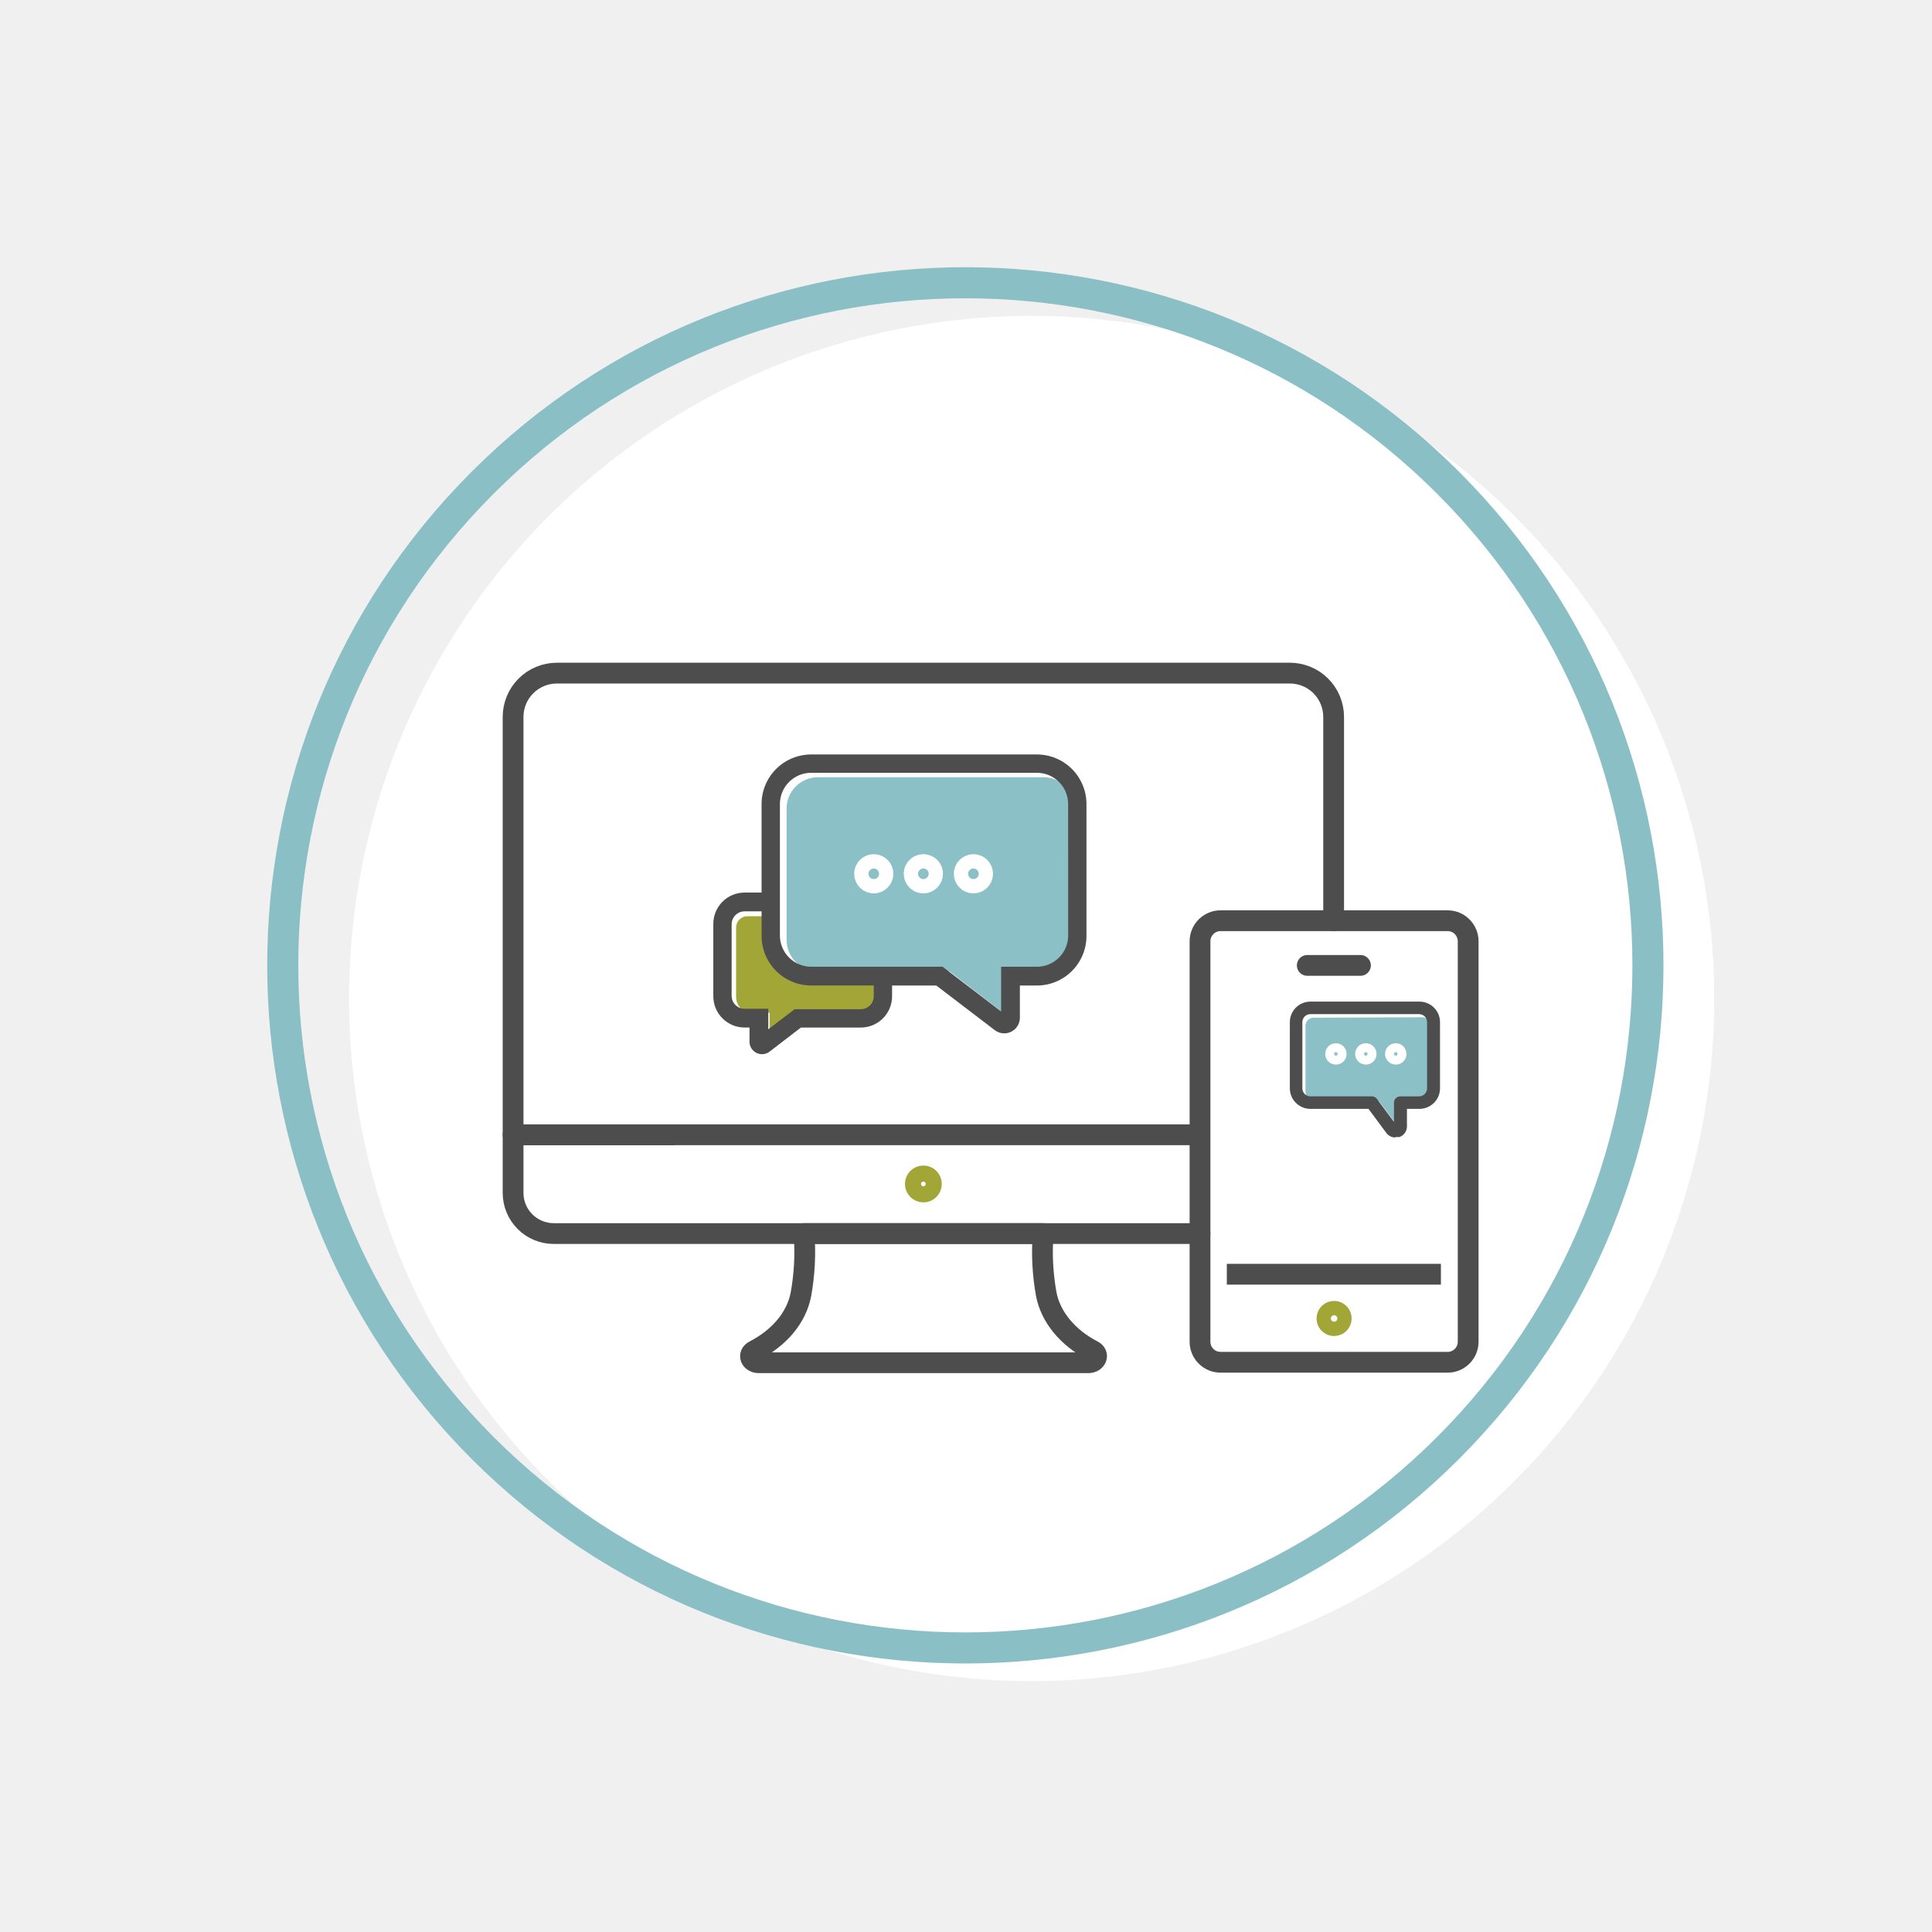
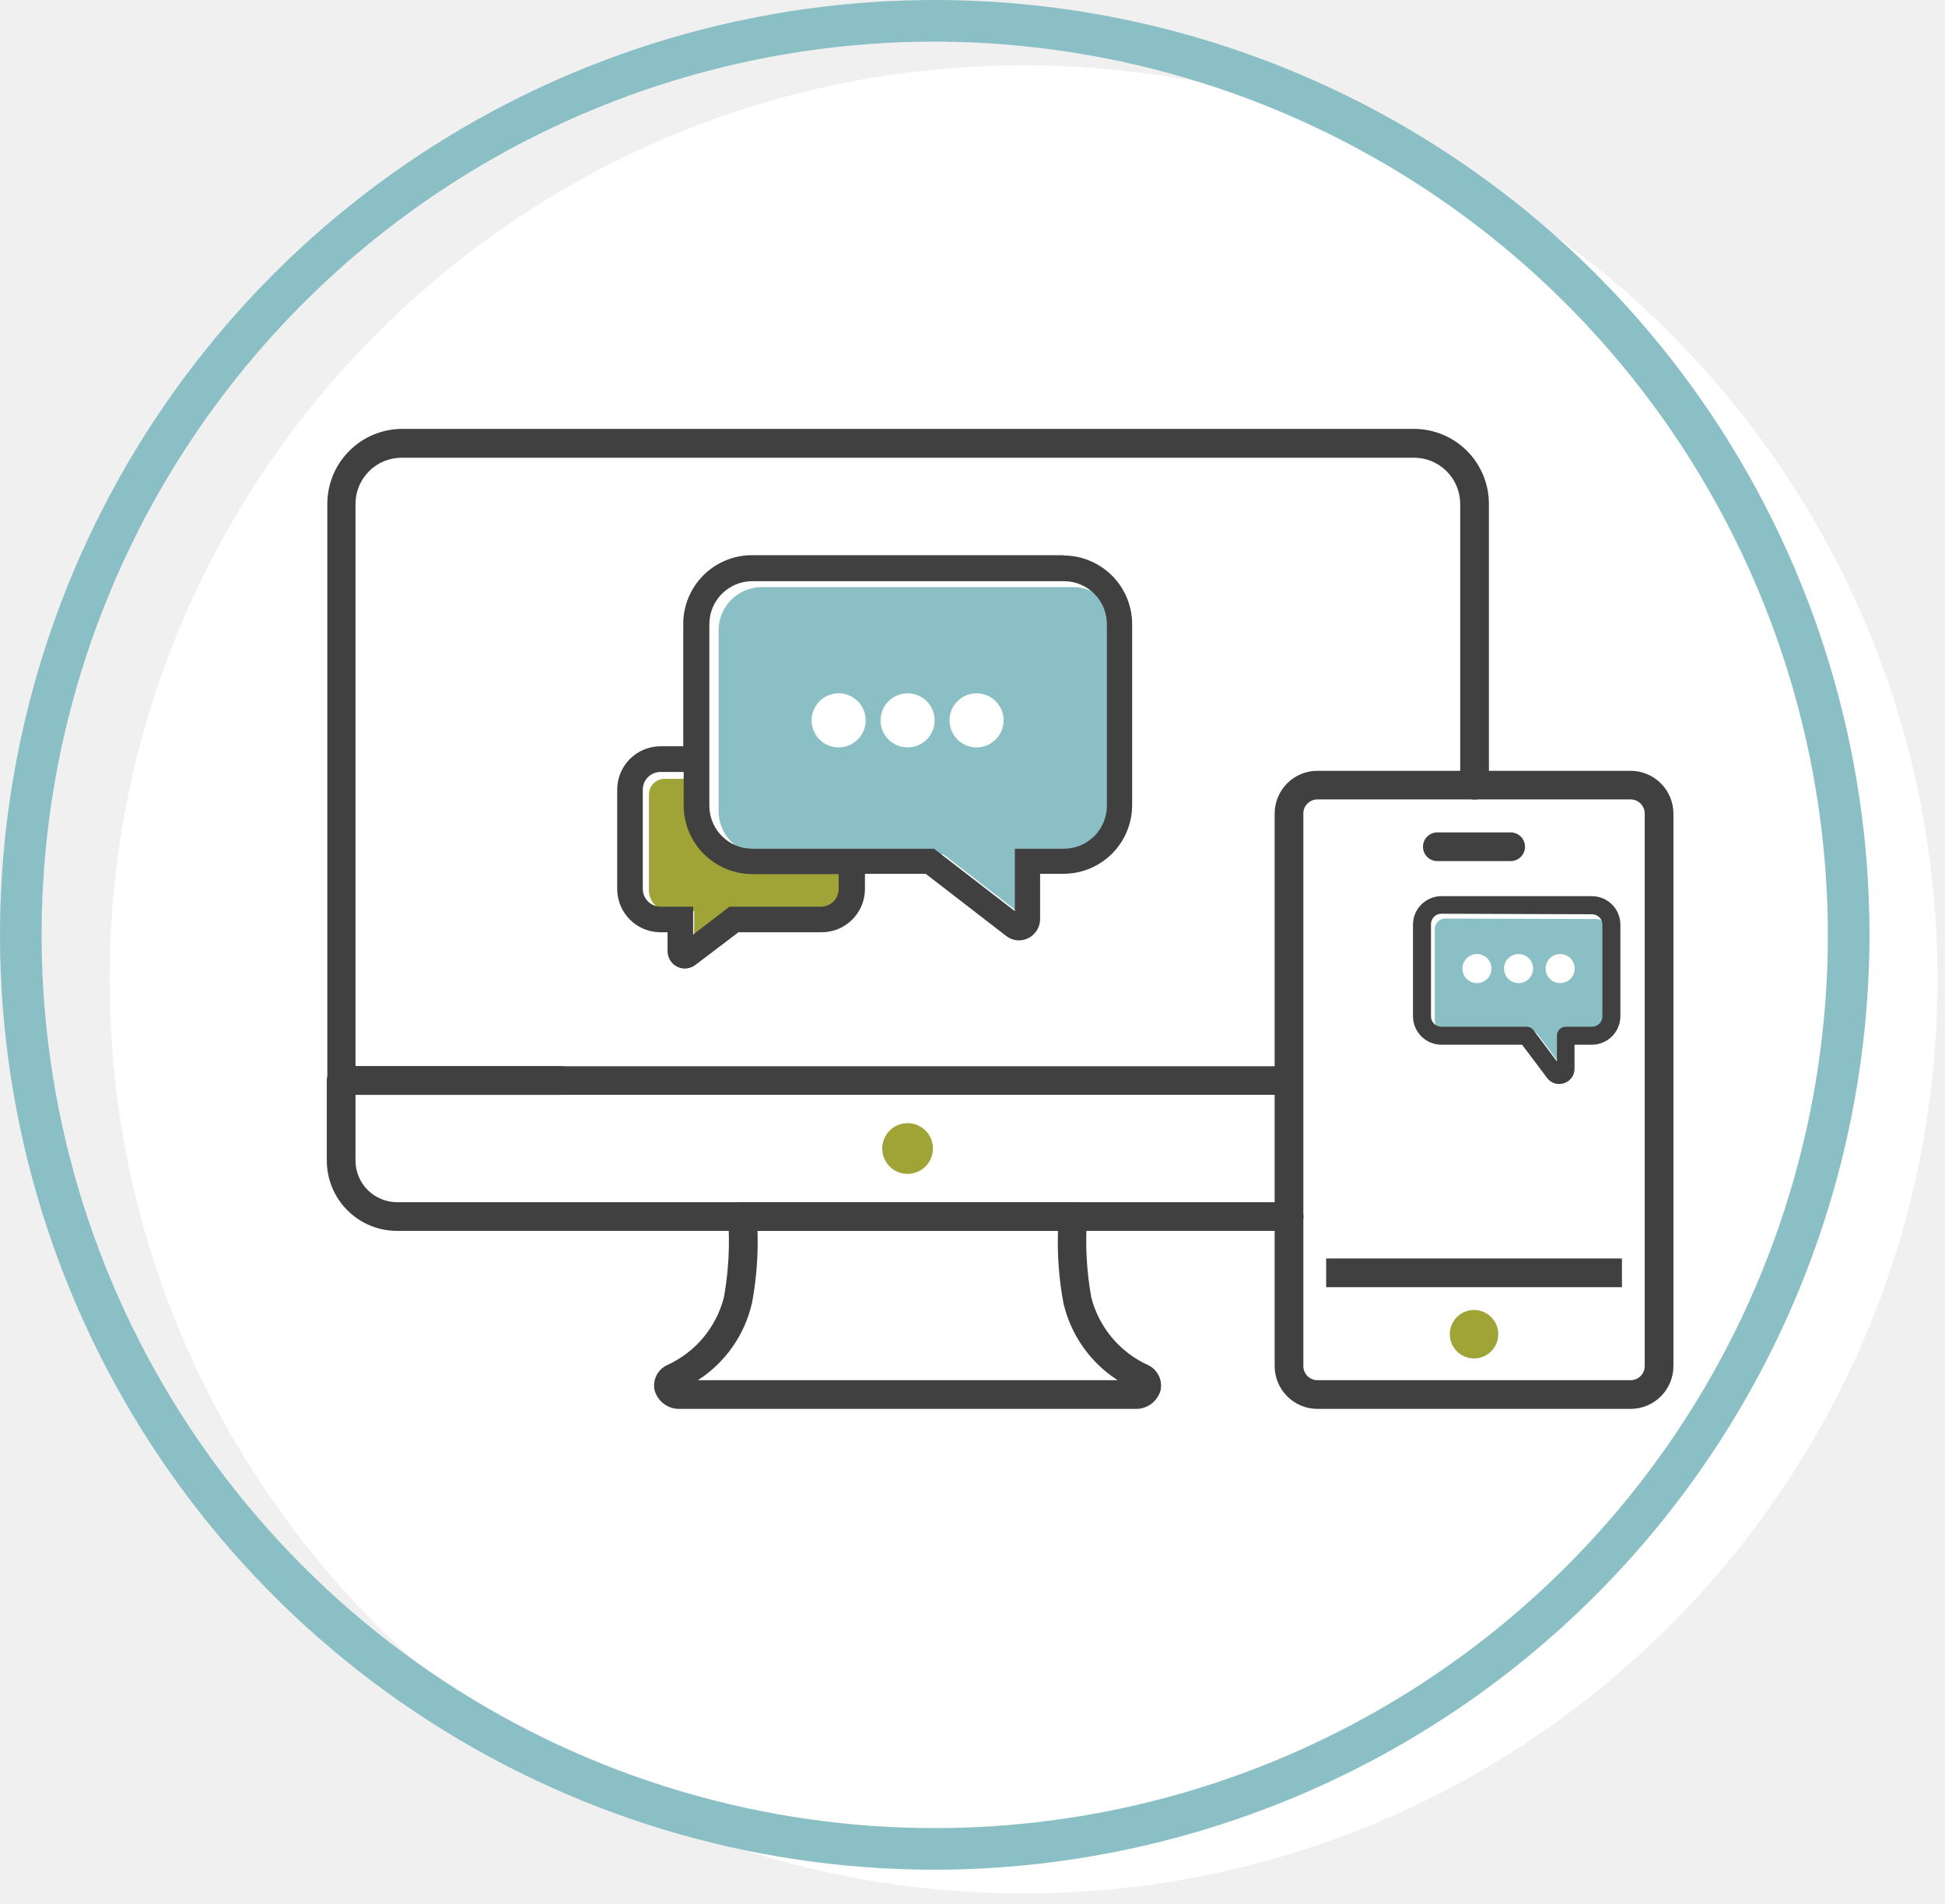
- <svg xmlns="http://www.w3.org/2000/svg" width="332" height="332" viewBox="0 0 332 332" fill="none">
-   <path d="M294.582 171.587C294.582 194.787 287.702 217.466 274.813 236.756C261.924 256.046 243.605 271.08 222.171 279.958C200.737 288.836 177.152 291.159 154.398 286.633C131.644 282.107 110.743 270.936 94.338 254.531C77.934 238.126 66.762 217.225 62.236 194.471C57.71 171.717 60.033 148.132 68.911 126.698C77.789 105.265 92.824 86.945 112.114 74.056C131.403 61.167 154.082 54.287 177.282 54.287C208.392 54.287 238.228 66.646 260.226 88.644C282.224 110.642 294.582 140.477 294.582 171.587" fill="white" />
-   <path d="M248.831 248.831C294.639 203.022 294.639 128.752 248.831 82.944C203.022 37.135 128.752 37.135 82.944 82.944C37.135 128.752 37.135 203.022 82.944 248.831C128.752 294.639 203.022 294.639 248.831 248.831Z" stroke="#8ABFC6" stroke-width="5.34" stroke-miterlimit="10" />
-   <path d="M133.176 162.212V157.45H128.414C127.905 157.45 127.416 157.653 127.056 158.013C126.696 158.373 126.494 158.861 126.494 159.37V171.35C126.494 171.703 126.563 172.053 126.699 172.379C126.834 172.705 127.032 173.001 127.281 173.251C127.531 173.501 127.827 173.699 128.153 173.834C128.479 173.969 128.829 174.038 129.182 174.038H132.254V177.878L137.246 174.038H148.459C149.172 174.038 149.856 173.755 150.36 173.251C150.864 172.747 151.147 172.063 151.147 171.35V166.82H137.784C136.562 166.82 135.39 166.335 134.526 165.471C133.661 164.606 133.176 163.434 133.176 162.212" fill="#A2A637" />
-   <path d="M184.71 161.597C184.71 163.023 184.144 164.39 183.135 165.399C182.127 166.407 180.76 166.973 179.334 166.973H173.19V174.653L163.128 166.897H140.549C139.843 166.897 139.144 166.758 138.491 166.488C137.839 166.218 137.246 165.822 136.747 165.322C136.248 164.823 135.852 164.23 135.582 163.578C135.312 162.926 135.173 162.226 135.173 161.52V138.941C135.173 137.515 135.739 136.148 136.748 135.14C137.756 134.132 139.123 133.565 140.549 133.565H179.333C180.759 133.565 182.126 134.132 183.134 135.14C184.143 136.148 184.709 137.515 184.709 138.941L184.71 161.597Z" fill="#8BC0C6" />
-   <path d="M225.72 174.884C225.353 174.884 225.002 175.03 224.743 175.289C224.484 175.548 224.338 175.9 224.338 176.266V187.633C224.338 188 224.484 188.351 224.743 188.61C225.002 188.87 225.353 189.015 225.72 189.015H236.32C236.487 189.021 236.65 189.066 236.797 189.146C236.944 189.226 237.07 189.339 237.165 189.476L240.083 193.393V190.093C240.083 189.808 240.196 189.535 240.398 189.333C240.599 189.132 240.873 189.018 241.158 189.018H244.384C244.751 189.018 245.102 188.873 245.361 188.614C245.62 188.354 245.766 188.003 245.766 187.636V176.189C245.766 176.008 245.73 175.828 245.661 175.66C245.591 175.493 245.49 175.34 245.361 175.212C245.233 175.084 245.081 174.982 244.913 174.912C244.745 174.843 244.565 174.807 244.384 174.807L225.72 174.884Z" fill="#8BC0C6" />
-   <path d="M239.775 195.466C239.477 195.466 239.183 195.397 238.916 195.264C238.65 195.13 238.418 194.937 238.239 194.698L235.167 190.551H225.183C224.246 190.551 223.348 190.179 222.685 189.517C222.023 188.855 221.65 187.956 221.65 187.019V175.652C221.65 174.715 222.022 173.817 222.685 173.154C223.347 172.492 224.246 172.119 225.183 172.119H243.922C244.859 172.119 245.758 172.492 246.42 173.154C247.083 173.817 247.455 174.715 247.455 175.652V187.019C247.455 187.956 247.083 188.855 246.42 189.518C245.758 190.18 244.859 190.552 243.922 190.552H241.772V193.552C241.777 193.958 241.653 194.355 241.419 194.686C241.184 195.017 240.851 195.266 240.466 195.395H239.85L239.775 195.466ZM225.183 174.269C225.002 174.269 224.822 174.305 224.654 174.374C224.486 174.444 224.334 174.546 224.206 174.674C224.077 174.802 223.976 174.955 223.906 175.122C223.837 175.29 223.801 175.47 223.801 175.651V187.019C223.801 187.201 223.837 187.38 223.906 187.548C223.976 187.716 224.077 187.868 224.206 187.997C224.334 188.125 224.486 188.227 224.654 188.296C224.822 188.366 225.002 188.401 225.183 188.401H235.783C235.95 188.407 236.113 188.452 236.26 188.532C236.407 188.612 236.533 188.725 236.628 188.862L239.546 192.779V189.479C239.546 189.194 239.659 188.921 239.861 188.719C240.062 188.518 240.336 188.404 240.621 188.404H243.85C244.032 188.404 244.211 188.369 244.379 188.299C244.547 188.23 244.699 188.128 244.827 188C244.956 187.871 245.057 187.719 245.127 187.551C245.196 187.383 245.232 187.204 245.232 187.022V175.652C245.232 175.471 245.196 175.291 245.127 175.123C245.058 174.955 244.956 174.803 244.828 174.674C244.699 174.546 244.547 174.444 244.379 174.375C244.211 174.305 244.032 174.269 243.85 174.269H225.183Z" fill="#4D4D4D" />
-   <path d="M158.674 211.979H179.257C178.991 215.47 179.171 218.98 179.795 222.424C180.563 226.341 183.481 229.874 187.782 232.101C189.011 232.715 188.396 234.175 187.014 234.175H130.414C128.955 234.175 128.414 232.716 129.646 232.101C133.946 229.874 136.865 226.418 137.633 222.424C138.257 218.98 138.437 215.47 138.171 211.979H158.674Z" stroke="#4D4D4D" stroke-width="3.571" stroke-linecap="round" stroke-linejoin="round" />
-   <path d="M158.673 204.835C159.436 204.835 160.055 204.217 160.055 203.453C160.055 202.69 159.436 202.071 158.673 202.071C157.91 202.071 157.291 202.69 157.291 203.453C157.291 204.217 157.91 204.835 158.673 204.835Z" stroke="#A2A637" stroke-width="3.571" stroke-linecap="round" stroke-linejoin="round" />
-   <path d="M206.213 211.979H95.159C93.305 211.979 91.528 211.243 90.217 209.932C88.906 208.622 88.17 206.844 88.17 204.99V195.006H115.434" stroke="#4D4D4D" stroke-width="3.571" stroke-linecap="round" stroke-linejoin="round" />
-   <path d="M206.059 195.005H88.17V123.196C88.17 121.2 88.963 119.286 90.374 117.875C91.786 116.463 93.7 115.67 95.696 115.67H221.65C223.646 115.67 225.56 116.463 226.972 117.875C228.383 119.286 229.176 121.2 229.176 123.196V158.218" stroke="#4D4D4D" stroke-width="3.571" stroke-linecap="round" stroke-linejoin="round" />
-   <path d="M247.609 218.968H210.821" stroke="#4D4D4D" stroke-width="3.571" stroke-miterlimit="10" />
-   <path d="M248.684 234.097H209.746C208.809 234.097 207.91 233.725 207.248 233.062C206.585 232.4 206.213 231.501 206.213 230.564V161.751C206.213 160.814 206.585 159.916 207.248 159.253C207.91 158.591 208.809 158.218 209.746 158.218H248.761C249.698 158.218 250.597 158.591 251.259 159.253C251.922 159.916 252.294 160.814 252.294 161.751V230.564C252.294 231.035 252.2 231.501 252.018 231.934C251.836 232.368 251.568 232.761 251.232 233.09C250.896 233.419 250.497 233.678 250.06 233.851C249.622 234.024 249.154 234.108 248.684 234.097V234.097Z" stroke="#4D4D4D" stroke-width="3.571" stroke-miterlimit="10" />
-   <path d="M230.483 226.571C230.483 226.328 230.411 226.091 230.276 225.888C230.141 225.686 229.949 225.529 229.724 225.436C229.5 225.343 229.253 225.318 229.014 225.366C228.776 225.413 228.557 225.53 228.385 225.702C228.213 225.874 228.096 226.093 228.049 226.332C228.001 226.57 228.025 226.817 228.118 227.042C228.211 227.266 228.369 227.458 228.571 227.593C228.773 227.728 229.011 227.8 229.254 227.8C229.58 227.8 229.892 227.671 230.123 227.44C230.353 227.21 230.483 226.897 230.483 226.571V226.571Z" stroke="#A2A637" stroke-width="3.571" stroke-miterlimit="10" />
-   <path d="M224.645 165.898H233.784" stroke="#4D4D4D" stroke-width="3.571" stroke-linecap="round" stroke-linejoin="round" />
-   <path d="M178.177 129.648H139.396C137.135 129.648 134.967 130.546 133.368 132.145C131.769 133.744 130.871 135.912 130.871 138.173V153.379H127.953C127.247 153.379 126.548 153.518 125.895 153.789C125.243 154.059 124.65 154.455 124.151 154.954C123.652 155.454 123.256 156.046 122.986 156.699C122.716 157.351 122.577 158.05 122.577 158.756V171.197C122.577 172.623 123.143 173.99 124.152 174.999C125.16 176.007 126.527 176.573 127.953 176.573H128.798V178.873C128.772 179.294 128.87 179.712 129.08 180.077C129.29 180.442 129.602 180.738 129.979 180.927C130.355 181.116 130.778 181.19 131.197 181.141C131.615 181.091 132.009 180.92 132.331 180.648L137.631 176.578H147.921C149.347 176.578 150.714 176.012 151.722 175.004C152.731 173.995 153.297 172.628 153.297 171.202V169.354H160.897L170.958 177.034C171.421 177.389 171.988 177.578 172.571 177.572C172.924 177.572 173.273 177.503 173.6 177.368C173.926 177.233 174.222 177.035 174.472 176.785C174.721 176.535 174.919 176.239 175.054 175.913C175.189 175.587 175.259 175.237 175.259 174.884V169.354H178.177C179.303 169.354 180.418 169.131 181.457 168.698C182.496 168.265 183.439 167.63 184.232 166.831C185.024 166.031 185.651 165.083 186.075 164.04C186.499 162.997 186.712 161.88 186.702 160.754V138.173C186.702 135.912 185.804 133.744 184.205 132.145C182.606 130.546 180.438 129.648 178.177 129.648V129.648ZM150.148 171.197C150.148 171.788 149.913 172.354 149.496 172.772C149.078 173.19 148.512 173.424 147.921 173.424H136.555L132.024 176.88V173.348H127.954C127.363 173.348 126.797 173.114 126.379 172.696C125.962 172.278 125.727 171.712 125.727 171.121V158.832C125.727 158.242 125.962 157.675 126.379 157.258C126.797 156.84 127.363 156.605 127.954 156.605H130.872V160.748C130.862 161.874 131.075 162.991 131.499 164.034C131.923 165.077 132.55 166.025 133.342 166.825C134.135 167.624 135.078 168.259 136.117 168.692C137.156 169.125 138.271 169.348 139.397 169.348H150.148V171.197ZM183.557 160.748C183.557 161.455 183.419 162.155 183.149 162.808C182.878 163.461 182.482 164.054 181.982 164.554C181.483 165.053 180.889 165.45 180.236 165.72C179.583 165.99 178.884 166.129 178.177 166.128H172.037V173.808L161.977 166.128H139.396C138.69 166.128 137.99 165.989 137.338 165.719C136.685 165.448 136.092 165.052 135.593 164.552C135.094 164.053 134.698 163.46 134.428 162.807C134.158 162.154 134.019 161.455 134.02 160.748V138.173C134.02 136.747 134.586 135.38 135.595 134.372C136.603 133.364 137.97 132.797 139.396 132.797H178.177C179.603 132.797 180.97 133.364 181.978 134.372C182.987 135.38 183.553 136.747 183.553 138.173L183.557 160.748Z" fill="#4D4D4D" />
-   <path d="M150.149 151.383C150.828 151.383 151.378 150.833 151.378 150.154C151.378 149.476 150.828 148.925 150.149 148.925C149.47 148.925 148.92 149.476 148.92 150.154C148.92 150.833 149.47 151.383 150.149 151.383Z" stroke="white" stroke-width="4.278" stroke-miterlimit="10" />
-   <path d="M159.903 150.154C159.903 149.911 159.831 149.674 159.696 149.471C159.561 149.269 159.369 149.112 159.144 149.019C158.92 148.926 158.673 148.901 158.434 148.949C158.196 148.996 157.977 149.113 157.805 149.285C157.633 149.457 157.516 149.676 157.469 149.915C157.421 150.153 157.446 150.4 157.539 150.625C157.632 150.849 157.789 151.041 157.991 151.176C158.193 151.311 158.431 151.383 158.674 151.383C159 151.383 159.313 151.254 159.543 151.023C159.774 150.793 159.903 150.48 159.903 150.154Z" stroke="white" stroke-width="4.278" stroke-miterlimit="10" />
-   <path d="M167.275 151.383C167.954 151.383 168.504 150.833 168.504 150.154C168.504 149.476 167.954 148.925 167.275 148.925C166.596 148.925 166.046 149.476 166.046 150.154C166.046 150.833 166.596 151.383 167.275 151.383Z" stroke="white" stroke-width="4.278" stroke-miterlimit="10" />
-   <path d="M230.329 181.105C230.329 180.953 230.284 180.805 230.2 180.679C230.115 180.552 229.995 180.454 229.855 180.396C229.715 180.338 229.56 180.322 229.411 180.352C229.262 180.382 229.125 180.455 229.018 180.562C228.91 180.67 228.837 180.806 228.808 180.955C228.778 181.104 228.793 181.259 228.851 181.399C228.91 181.54 229.008 181.659 229.134 181.744C229.261 181.828 229.409 181.873 229.561 181.873C229.765 181.873 229.96 181.792 230.104 181.648C230.248 181.504 230.329 181.309 230.329 181.105V181.105Z" stroke="white" stroke-width="2.15" stroke-miterlimit="10" />
-   <path d="M235.474 181.105C235.474 180.953 235.429 180.805 235.345 180.679C235.26 180.552 235.14 180.454 235 180.396C234.86 180.338 234.705 180.322 234.556 180.352C234.407 180.382 234.27 180.455 234.163 180.562C234.056 180.67 233.982 180.806 233.953 180.955C233.923 181.104 233.938 181.259 233.996 181.399C234.055 181.54 234.153 181.659 234.279 181.744C234.406 181.828 234.554 181.873 234.706 181.873C234.91 181.873 235.105 181.792 235.249 181.648C235.393 181.504 235.474 181.309 235.474 181.105V181.105Z" stroke="white" stroke-width="2.15" stroke-miterlimit="10" />
-   <path d="M240.62 181.105C240.62 180.953 240.575 180.805 240.491 180.679C240.406 180.552 240.286 180.454 240.146 180.396C240.006 180.338 239.851 180.322 239.702 180.352C239.553 180.382 239.416 180.455 239.309 180.562C239.202 180.67 239.128 180.806 239.099 180.955C239.069 181.104 239.084 181.259 239.142 181.399C239.201 181.54 239.299 181.659 239.425 181.744C239.552 181.828 239.7 181.873 239.852 181.873C240.056 181.873 240.251 181.792 240.395 181.648C240.539 181.504 240.62 181.309 240.62 181.105V181.105Z" stroke="white" stroke-width="2.15" stroke-miterlimit="10" />
+ <svg xmlns="http://www.w3.org/2000/svg" width="187" height="183" viewBox="0 0 187 183" fill="none">
+   <g clip-path="url(#clip0_13_30)">
+     <path d="M98.41 182.02C146.939 182.02 186.28 142.679 186.28 94.15C186.28 45.621 146.939 6.28 98.41 6.28C49.881 6.28 10.54 45.621 10.54 94.15C10.54 142.679 49.881 182.02 98.41 182.02Z" fill="white" />
+     <path d="M89.87 179.74C72.095 179.74 54.72 174.469 39.941 164.594C25.162 154.719 13.643 140.683 6.841 124.262C0.039 107.84 -1.741 89.77 1.727 72.337C5.194 54.904 13.754 38.891 26.322 26.322C38.891 13.754 54.904 5.194 72.337 1.727C89.77 -1.741 107.84 0.039 124.262 6.841C140.683 13.643 154.719 25.162 164.594 39.941C174.469 54.72 179.74 72.095 179.74 89.87C179.706 113.694 170.226 136.533 153.38 153.38C136.533 170.226 113.694 179.706 89.87 179.74ZM89.87 4C72.886 4 56.284 9.036 42.163 18.472C28.042 27.907 17.036 41.318 10.536 57.009C4.037 72.7 2.337 89.965 5.65 106.622C8.963 123.28 17.142 138.58 29.151 150.589C41.16 162.598 56.46 170.777 73.118 174.09C89.775 177.403 107.04 175.703 122.731 169.204C138.422 162.704 151.833 151.698 161.268 137.577C170.704 123.456 175.74 106.853 175.74 89.87C175.706 67.106 166.648 45.285 150.551 29.189C134.455 13.092 112.634 4.034 89.87 4V4Z" fill="#8ABFC6" />
+     <path d="M67.53 78.52V74.87H63.89C63.492 74.87 63.111 75.028 62.829 75.309C62.548 75.591 62.39 75.972 62.39 76.37V85.59C62.39 86.121 62.601 86.629 62.976 87.004C63.351 87.379 63.86 87.59 64.39 87.59H66.74V90.59L70.6 87.59H79.27C79.537 87.597 79.802 87.55 80.051 87.452C80.299 87.355 80.526 87.209 80.717 87.022C80.908 86.836 81.059 86.613 81.163 86.367C81.267 86.121 81.32 85.857 81.32 85.59V82.07H71.08C70.139 82.067 69.238 81.692 68.573 81.027C67.907 80.362 67.533 79.461 67.53 78.52" fill="#A0A437" />
+     <path d="M107.32 78C107.317 79.094 106.881 80.144 106.107 80.917C105.334 81.691 104.285 82.127 103.19 82.13H98.47V88.13L90.7 82.13H73.23C72.134 82.13 71.082 81.695 70.306 80.921C69.53 80.147 69.093 79.096 69.09 78V60.58C69.093 59.484 69.528 58.435 70.302 57.659C71.076 56.883 72.125 56.445 73.22 56.44H103.22C104.315 56.445 105.364 56.883 106.138 57.659C106.912 58.435 107.347 59.484 107.35 60.58L107.32 78Z" fill="#8ABFC6" />
+     <path d="M139 88.3C138.865 88.293 138.729 88.314 138.602 88.361C138.475 88.409 138.359 88.481 138.26 88.575C138.162 88.668 138.084 88.781 138.031 88.905C137.977 89.03 137.95 89.164 137.95 89.3V98.11C137.95 98.246 137.977 98.38 138.031 98.505C138.084 98.629 138.162 98.742 138.26 98.835C138.359 98.929 138.475 99.001 138.602 99.049C138.729 99.096 138.865 99.117 139 99.11H147.18C147.311 99.109 147.44 99.14 147.556 99.199C147.673 99.258 147.774 99.344 147.85 99.45L150.11 102.45V100C150.113 99.778 150.202 99.566 150.359 99.409C150.516 99.252 150.728 99.163 150.95 99.16H153.47C153.735 99.16 153.99 99.055 154.177 98.867C154.365 98.68 154.47 98.425 154.47 98.16V89.35C154.47 89.085 154.365 88.83 154.177 88.643C153.99 88.455 153.735 88.35 153.47 88.35L139 88.3Z" fill="#8ABFC6" />
+     <path d="M149.9 104.21C149.672 104.209 149.446 104.155 149.243 104.05C149.04 103.946 148.864 103.795 148.73 103.61L146.34 100.43H138.58C137.857 100.427 137.164 100.139 136.653 99.627C136.141 99.116 135.853 98.423 135.85 97.7V88.89C135.85 88.165 136.137 87.47 136.649 86.956C137.161 86.442 137.855 86.153 138.58 86.15H153.06C153.785 86.153 154.479 86.442 154.991 86.956C155.503 87.47 155.79 88.165 155.79 88.89V97.7C155.787 98.423 155.499 99.116 154.988 99.627C154.476 100.139 153.783 100.427 153.06 100.43H151.38V102.73C151.385 103.04 151.29 103.342 151.11 103.594C150.93 103.846 150.674 104.034 150.38 104.13C150.229 104.182 150.07 104.209 149.91 104.21H149.9ZM138.58 87.84C138.315 87.84 138.06 87.945 137.873 88.133C137.685 88.32 137.58 88.575 137.58 88.84V97.7C137.58 97.965 137.685 98.22 137.873 98.407C138.06 98.595 138.315 98.7 138.58 98.7H146.76C146.892 98.698 147.023 98.728 147.141 98.788C147.26 98.847 147.362 98.933 147.44 99.04L149.69 102.04V99.54C149.693 99.316 149.783 99.103 149.943 98.945C150.102 98.788 150.316 98.7 150.54 98.7H153.06C153.325 98.7 153.58 98.595 153.767 98.407C153.955 98.22 154.06 97.965 154.06 97.7V88.89C154.06 88.625 153.955 88.371 153.767 88.183C153.58 87.995 153.325 87.89 153.06 87.89L138.58 87.84Z" fill="#404041" />
+     <path d="M109.13 135.44H65.38C64.834 135.461 64.296 135.298 63.854 134.977C63.412 134.656 63.09 134.196 62.94 133.67C62.83 133.187 62.889 132.682 63.108 132.237C63.326 131.793 63.691 131.438 64.14 131.23C65.479 130.622 66.665 129.722 67.61 128.595C68.555 127.469 69.235 126.144 69.6 124.72C70.053 122.197 70.187 119.627 70 117.07C69.982 116.879 70.004 116.687 70.064 116.506C70.125 116.324 70.223 116.157 70.352 116.016C70.481 115.875 70.639 115.762 70.814 115.685C70.989 115.608 71.179 115.569 71.37 115.57H103.14C103.331 115.569 103.521 115.608 103.696 115.685C103.871 115.762 104.029 115.875 104.158 116.016C104.287 116.157 104.385 116.324 104.446 116.506C104.506 116.687 104.528 116.879 104.51 117.07C104.329 119.627 104.466 122.197 104.92 124.72C105.285 126.144 105.965 127.469 106.91 128.595C107.855 129.722 109.041 130.622 110.38 131.23C110.827 131.441 111.189 131.797 111.407 132.24C111.625 132.683 111.686 133.188 111.58 133.67C111.428 134.196 111.105 134.657 110.66 134.978C110.216 135.299 109.677 135.461 109.13 135.44V135.44ZM67.13 132.68H107.45C104.814 130.978 102.945 128.317 102.24 125.26C101.815 122.976 101.641 120.652 101.72 118.33H72.83C72.906 120.652 72.728 122.976 72.3 125.26C71.603 128.318 69.736 130.981 67.1 132.68H67.13Z" fill="#404041" />
+     <path d="M87.26 112.85C86.777 112.85 86.306 112.707 85.904 112.439C85.503 112.171 85.19 111.79 85.006 111.344C84.821 110.898 84.773 110.407 84.867 109.934C84.961 109.461 85.193 109.026 85.535 108.685C85.876 108.343 86.311 108.111 86.784 108.017C87.257 107.923 87.748 107.971 88.194 108.156C88.64 108.34 89.021 108.653 89.289 109.054C89.557 109.456 89.7 109.927 89.7 110.41C89.697 111.056 89.439 111.675 88.982 112.132C88.525 112.589 87.906 112.847 87.26 112.85V112.85Z" fill="#A0A437" />
+     <path d="M123.93 118.33H38.17C36.379 118.327 34.662 117.614 33.396 116.347C32.131 115.079 31.42 113.361 31.42 111.57V103.87C31.42 103.504 31.565 103.153 31.824 102.894C32.083 102.635 32.434 102.49 32.8 102.49H53.86C54.226 102.49 54.577 102.635 54.836 102.894C55.095 103.153 55.24 103.504 55.24 103.87C55.24 104.236 55.095 104.587 54.836 104.846C54.577 105.105 54.226 105.25 53.86 105.25H34.18V111.57C34.18 112.631 34.601 113.648 35.352 114.398C36.102 115.149 37.119 115.57 38.18 115.57H123.94C124.306 115.57 124.657 115.715 124.916 115.974C125.175 116.233 125.32 116.584 125.32 116.95C125.32 117.316 125.175 117.667 124.916 117.926C124.657 118.185 124.306 118.33 123.94 118.33H123.93Z" fill="#404041" />
+     <path d="M123.85 105.25H32.85C32.484 105.25 32.133 105.105 31.874 104.846C31.615 104.587 31.47 104.236 31.47 103.87V48.43C31.473 46.521 32.232 44.691 33.582 43.342C34.931 41.992 36.761 41.233 38.67 41.23H135.94C137.85 41.23 139.683 41.988 141.035 43.338C142.387 44.688 143.147 46.52 143.15 48.43V75.48C143.15 75.846 143.005 76.197 142.746 76.456C142.487 76.715 142.136 76.86 141.77 76.86C141.404 76.86 141.053 76.715 140.794 76.456C140.535 76.197 140.39 75.846 140.39 75.48V48.43C140.387 47.843 140.269 47.263 140.041 46.722C139.813 46.181 139.48 45.69 139.062 45.279C138.644 44.867 138.148 44.542 137.604 44.322C137.059 44.103 136.477 43.993 135.89 44H38.62C37.442 44 36.313 44.468 35.48 45.3C34.648 46.133 34.18 47.262 34.18 48.44V102.5H123.85C124.216 102.5 124.567 102.645 124.826 102.904C125.085 103.163 125.23 103.514 125.23 103.88C125.23 104.246 125.085 104.597 124.826 104.856C124.567 105.115 124.216 105.26 123.85 105.26V105.25Z" fill="#404041" />
+     <path d="M155.94 120.98H127.5V123.74H155.94V120.98Z" fill="#404041" />
+     <path d="M156.78 135.44H126.66C125.571 135.437 124.527 135.004 123.757 134.233C122.987 133.463 122.553 132.419 122.55 131.33V78.21C122.55 77.12 122.983 76.075 123.754 75.304C124.525 74.533 125.57 74.1 126.66 74.1H156.78C157.869 74.103 158.913 74.537 159.683 75.307C160.454 76.077 160.887 77.121 160.89 78.21V131.33C160.887 132.419 160.454 133.463 159.683 134.233C158.913 135.004 157.869 135.437 156.78 135.44V135.44ZM126.66 76.85C126.482 76.85 126.306 76.885 126.141 76.954C125.977 77.022 125.827 77.123 125.702 77.249C125.576 77.375 125.477 77.525 125.41 77.69C125.343 77.855 125.309 78.032 125.31 78.21V131.33C125.31 131.688 125.452 132.031 125.705 132.285C125.959 132.538 126.302 132.68 126.66 132.68H156.78C157.137 132.677 157.479 132.534 157.732 132.282C157.984 132.029 158.127 131.687 158.13 131.33V78.21C158.13 77.851 157.988 77.507 157.735 77.252C157.482 76.997 157.139 76.853 156.78 76.85H126.66Z" fill="#404041" />
+     <path d="M141.72 130.59C141.259 130.59 140.809 130.453 140.426 130.197C140.042 129.941 139.744 129.577 139.567 129.152C139.391 128.726 139.345 128.257 139.435 127.805C139.525 127.353 139.747 126.938 140.072 126.612C140.398 126.287 140.813 126.065 141.265 125.975C141.717 125.885 142.186 125.931 142.612 126.107C143.037 126.284 143.401 126.582 143.657 126.966C143.913 127.349 144.05 127.799 144.05 128.26C144.05 128.878 143.805 129.471 143.368 129.908C142.931 130.345 142.338 130.59 141.72 130.59V130.59Z" fill="#A0A437" />
+     <path d="M145.24 82.78H138.19C137.824 82.78 137.473 82.635 137.214 82.376C136.955 82.117 136.81 81.766 136.81 81.4C136.81 81.034 136.955 80.683 137.214 80.424C137.473 80.165 137.824 80.02 138.19 80.02H145.24C145.606 80.02 145.957 80.165 146.216 80.424C146.475 80.683 146.62 81.034 146.62 81.4C146.62 81.766 146.475 82.117 146.216 82.376C145.957 82.635 145.606 82.78 145.24 82.78V82.78Z" fill="#404041" />
+     <path d="M102.29 53.37H72.29C70.54 53.373 68.863 54.069 67.626 55.306C66.389 56.543 65.693 58.22 65.69 59.97V71.74H63.5C62.396 71.743 61.338 72.183 60.558 72.965C59.778 73.747 59.34 74.806 59.34 75.91V85.46C59.34 86.563 59.778 87.621 60.559 88.402C61.339 89.182 62.397 89.62 63.5 89.62H64.18V91.43C64.18 91.743 64.267 92.05 64.431 92.317C64.595 92.583 64.83 92.799 65.11 92.94C65.345 93.049 65.601 93.107 65.86 93.11C66.222 93.104 66.573 92.981 66.86 92.76L71 89.62H79C80.103 89.62 81.161 89.182 81.942 88.402C82.722 87.621 83.16 86.563 83.16 85.46V84H89L96.77 90C97.124 90.266 97.557 90.407 98 90.4C98.535 90.387 99.044 90.165 99.417 89.782C99.791 89.399 100 88.885 100 88.35V84H102.25C104 83.997 105.677 83.301 106.914 82.064C108.151 80.827 108.847 79.15 108.85 77.4V60C108.847 58.25 108.151 56.573 106.914 55.336C105.677 54.099 104 53.403 102.25 53.4L102.29 53.37ZM80.63 85.46C80.63 85.911 80.451 86.343 80.132 86.662C79.813 86.981 79.381 87.16 78.93 87.16H70.14L66.64 89.84V87.16H63.5C63.05 87.157 62.619 86.977 62.301 86.659C61.983 86.341 61.803 85.91 61.8 85.46V75.91C61.8 75.459 61.979 75.027 62.298 74.708C62.617 74.389 63.049 74.21 63.5 74.21H65.73V77.43C65.733 79.18 66.429 80.857 67.666 82.094C68.903 83.331 70.58 84.027 72.33 84.03H80.63V85.46ZM106.42 77.46C106.42 78.555 105.985 79.606 105.21 80.38C104.436 81.155 103.385 81.59 102.29 81.59H97.57V87.59L89.8 81.59H72.33C71.235 81.59 70.184 81.155 69.41 80.38C68.635 79.606 68.2 78.555 68.2 77.46V60C68.2 59.458 68.307 58.921 68.514 58.419C68.722 57.918 69.026 57.463 69.41 57.08C69.793 56.696 70.249 56.392 70.749 56.184C71.251 55.977 71.788 55.87 72.33 55.87H102.33C103.418 55.88 104.459 56.32 105.225 57.094C105.99 57.867 106.42 58.911 106.42 60V77.46Z" fill="#404041" />
+     <path d="M80.63 71.85C80.116 71.85 79.613 71.698 79.186 71.412C78.758 71.126 78.425 70.72 78.228 70.245C78.031 69.77 77.98 69.247 78.08 68.743C78.18 68.238 78.428 67.775 78.792 67.412C79.155 67.048 79.618 66.8 80.123 66.7C80.627 66.6 81.15 66.651 81.625 66.848C82.1 67.045 82.506 67.378 82.792 67.805C83.078 68.233 83.23 68.736 83.23 69.25C83.23 69.94 82.956 70.601 82.469 71.088C81.981 71.576 81.32 71.85 80.63 71.85V71.85Z" fill="white" />
+     <path d="M87.26 71.85C86.746 71.85 86.243 71.698 85.816 71.412C85.388 71.126 85.055 70.72 84.858 70.245C84.661 69.77 84.61 69.247 84.71 68.743C84.81 68.238 85.058 67.775 85.422 67.412C85.785 67.048 86.248 66.8 86.753 66.7C87.257 66.6 87.78 66.651 88.255 66.848C88.73 67.045 89.136 67.378 89.422 67.805C89.707 68.233 89.86 68.736 89.86 69.25C89.86 69.94 89.586 70.601 89.099 71.088C88.611 71.576 87.95 71.85 87.26 71.85V71.85Z" fill="white" />
+     <path d="M93.89 71.85C93.376 71.85 92.873 71.698 92.445 71.412C92.018 71.126 91.685 70.72 91.488 70.245C91.291 69.77 91.24 69.247 91.34 68.743C91.44 68.238 91.688 67.775 92.052 67.412C92.415 67.048 92.878 66.8 93.383 66.7C93.887 66.6 94.41 66.651 94.885 66.848C95.36 67.045 95.766 67.378 96.052 67.805C96.338 68.233 96.49 68.736 96.49 69.25C96.49 69.94 96.216 70.601 95.728 71.088C95.241 71.576 94.58 71.85 93.89 71.85V71.85Z" fill="white" />
+     <path d="M142 94.51C141.723 94.51 141.452 94.428 141.222 94.274C140.992 94.12 140.813 93.902 140.707 93.646C140.601 93.39 140.573 93.109 140.627 92.837C140.681 92.565 140.814 92.316 141.01 92.12C141.206 91.924 141.455 91.791 141.727 91.737C141.998 91.683 142.28 91.711 142.536 91.817C142.792 91.922 143.01 92.102 143.164 92.332C143.318 92.562 143.4 92.833 143.4 93.11C143.4 93.294 143.364 93.476 143.293 93.646C143.223 93.816 143.12 93.97 142.99 94.1C142.86 94.23 142.706 94.333 142.536 94.403C142.366 94.474 142.184 94.51 142 94.51Z" fill="white" />
+     <path d="M146 94.51C145.723 94.51 145.452 94.428 145.222 94.274C144.992 94.12 144.813 93.902 144.707 93.646C144.601 93.39 144.573 93.109 144.627 92.837C144.681 92.565 144.814 92.316 145.01 92.12C145.206 91.924 145.455 91.791 145.727 91.737C145.998 91.683 146.28 91.711 146.536 91.817C146.792 91.922 147.01 92.102 147.164 92.332C147.318 92.562 147.4 92.833 147.4 93.11C147.4 93.294 147.364 93.476 147.293 93.646C147.223 93.816 147.12 93.97 146.99 94.1C146.86 94.23 146.706 94.333 146.536 94.403C146.366 94.474 146.184 94.51 146 94.51Z" fill="white" />
+     <path d="M150 94.51C149.723 94.51 149.452 94.428 149.222 94.274C148.992 94.12 148.813 93.902 148.707 93.646C148.601 93.39 148.573 93.109 148.627 92.837C148.681 92.565 148.814 92.316 149.01 92.12C149.206 91.924 149.455 91.791 149.727 91.737C149.998 91.683 150.28 91.711 150.536 91.817C150.792 91.922 151.01 92.102 151.164 92.332C151.318 92.562 151.4 92.833 151.4 93.11C151.4 93.294 151.364 93.476 151.293 93.646C151.223 93.816 151.12 93.97 150.99 94.1C150.86 94.23 150.706 94.333 150.536 94.403C150.366 94.474 150.184 94.51 150 94.51V94.51Z" fill="white" />
+   </g>
+   <defs>
+     <clipPath id="clip0_13_30">
+       <rect width="186.28" height="182.01" fill="white" />
+     </clipPath>
+   </defs>
</svg>
